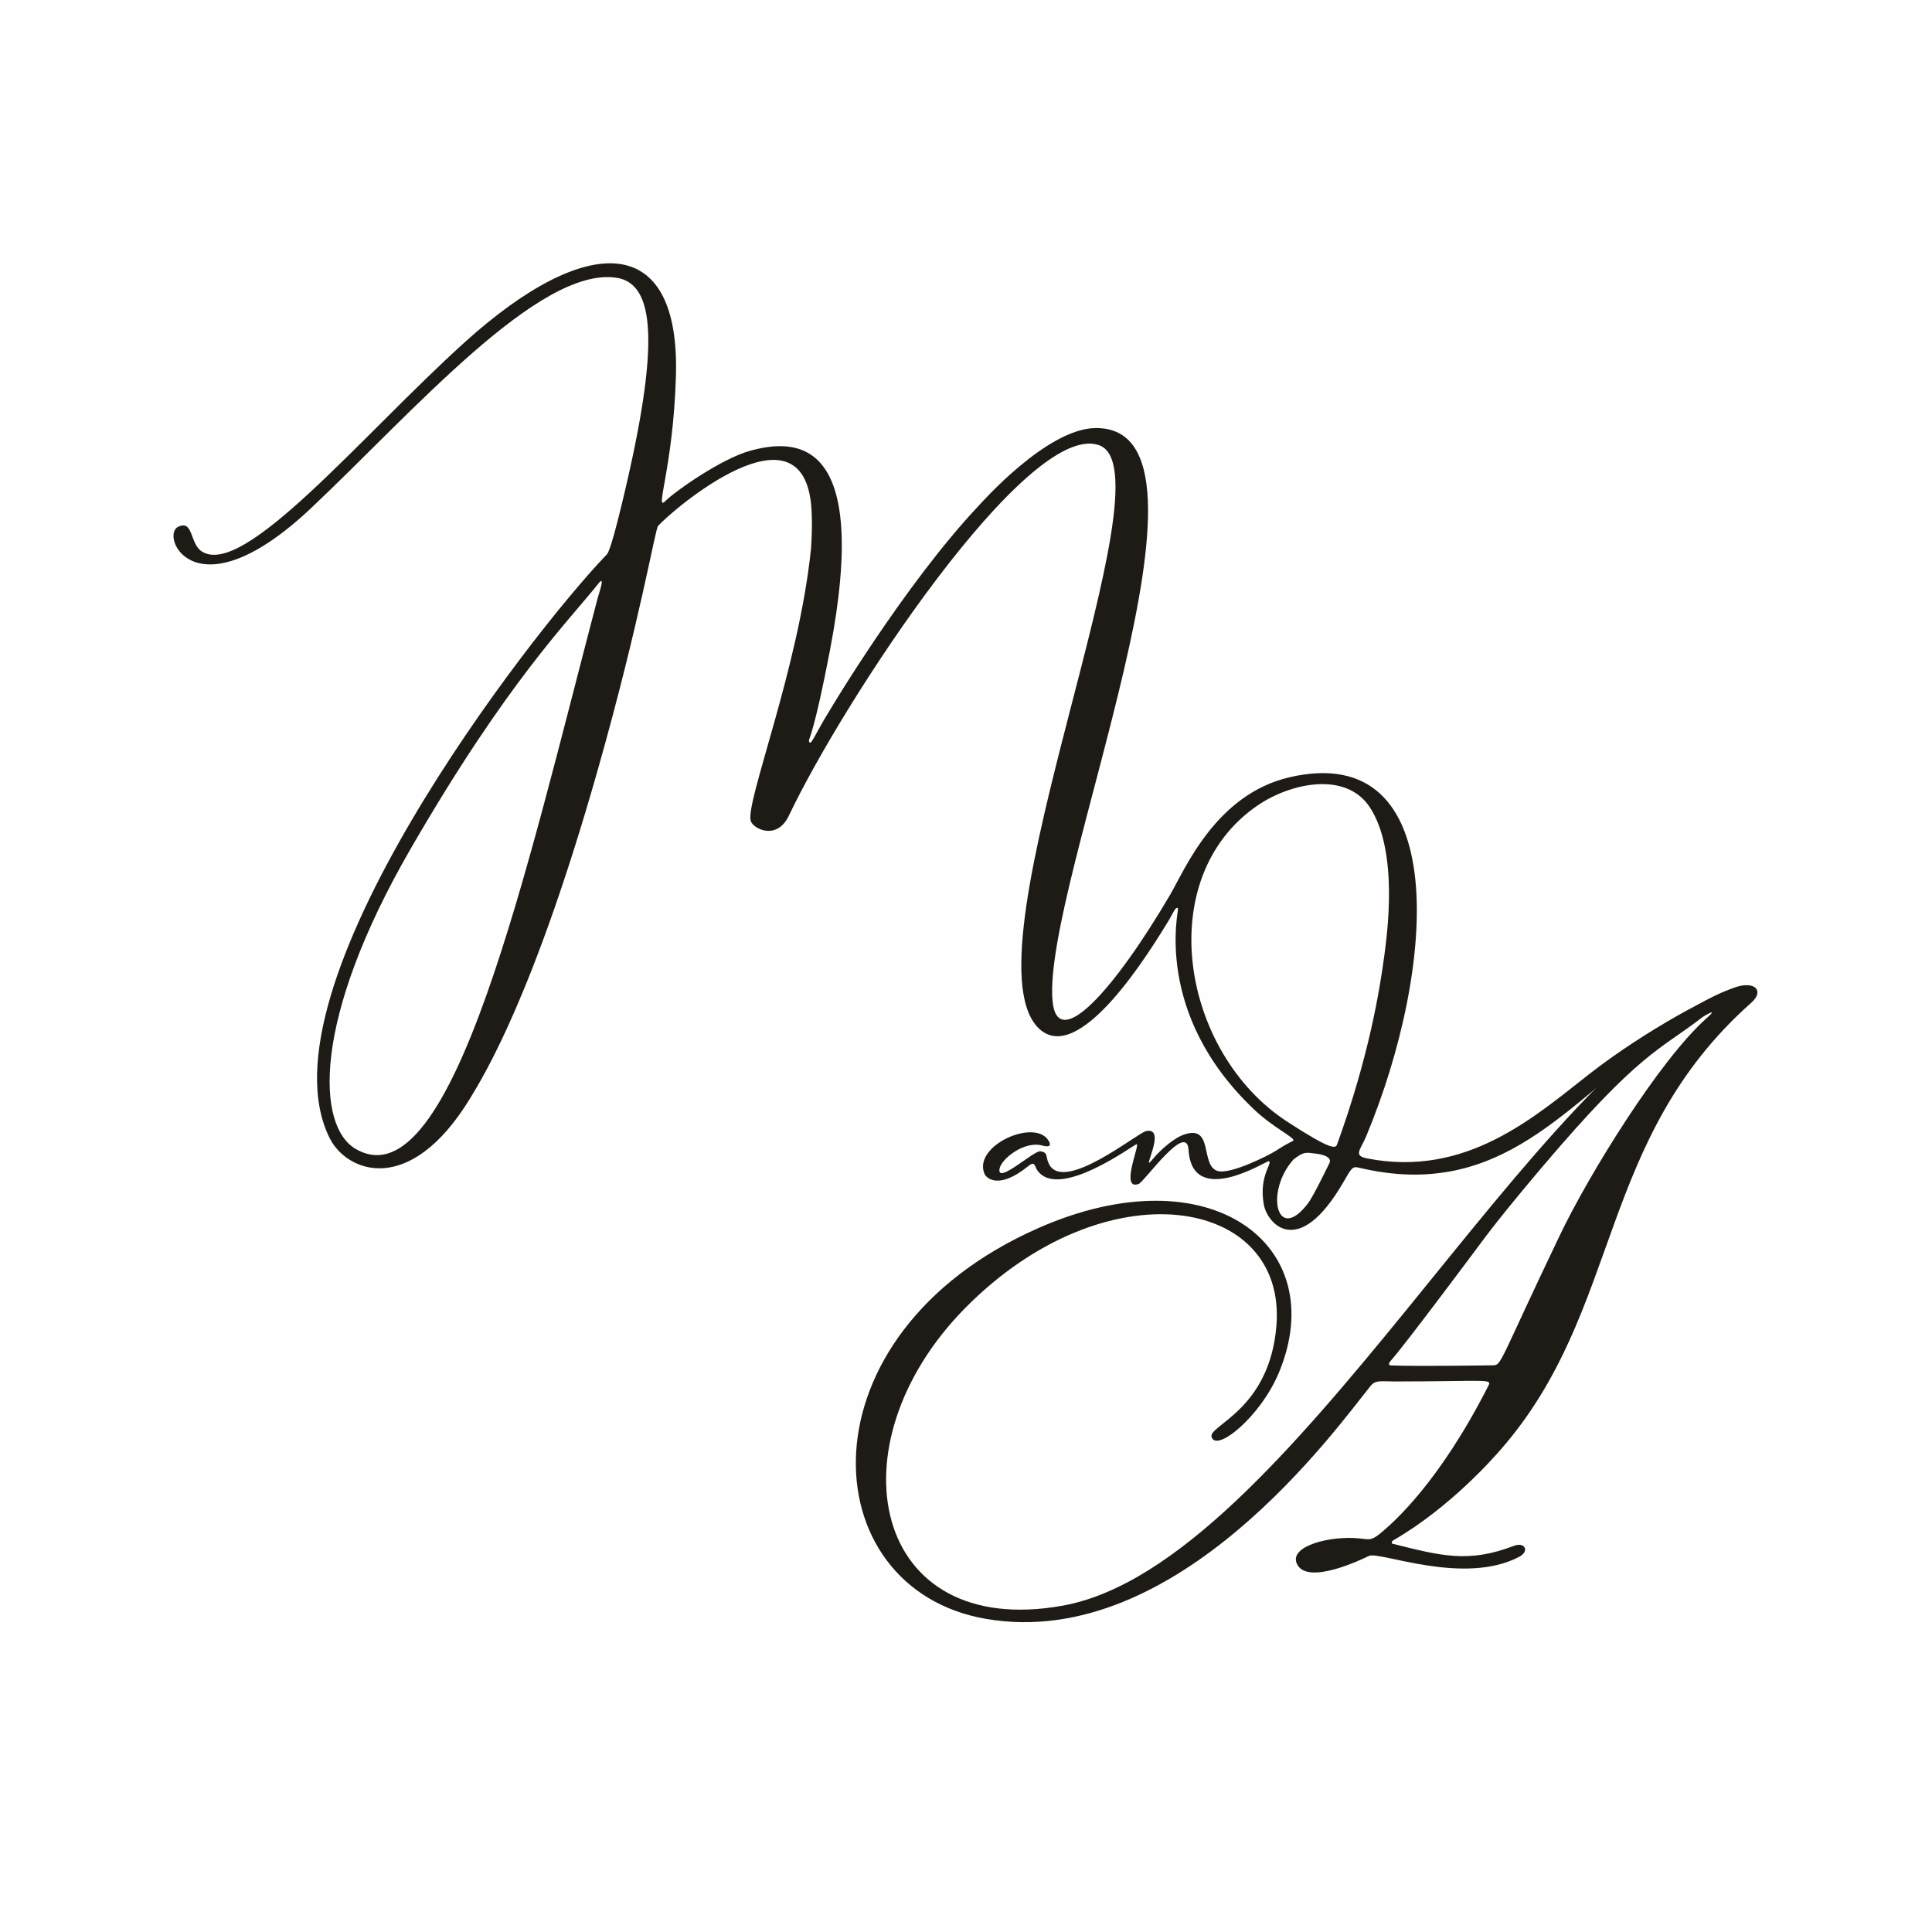
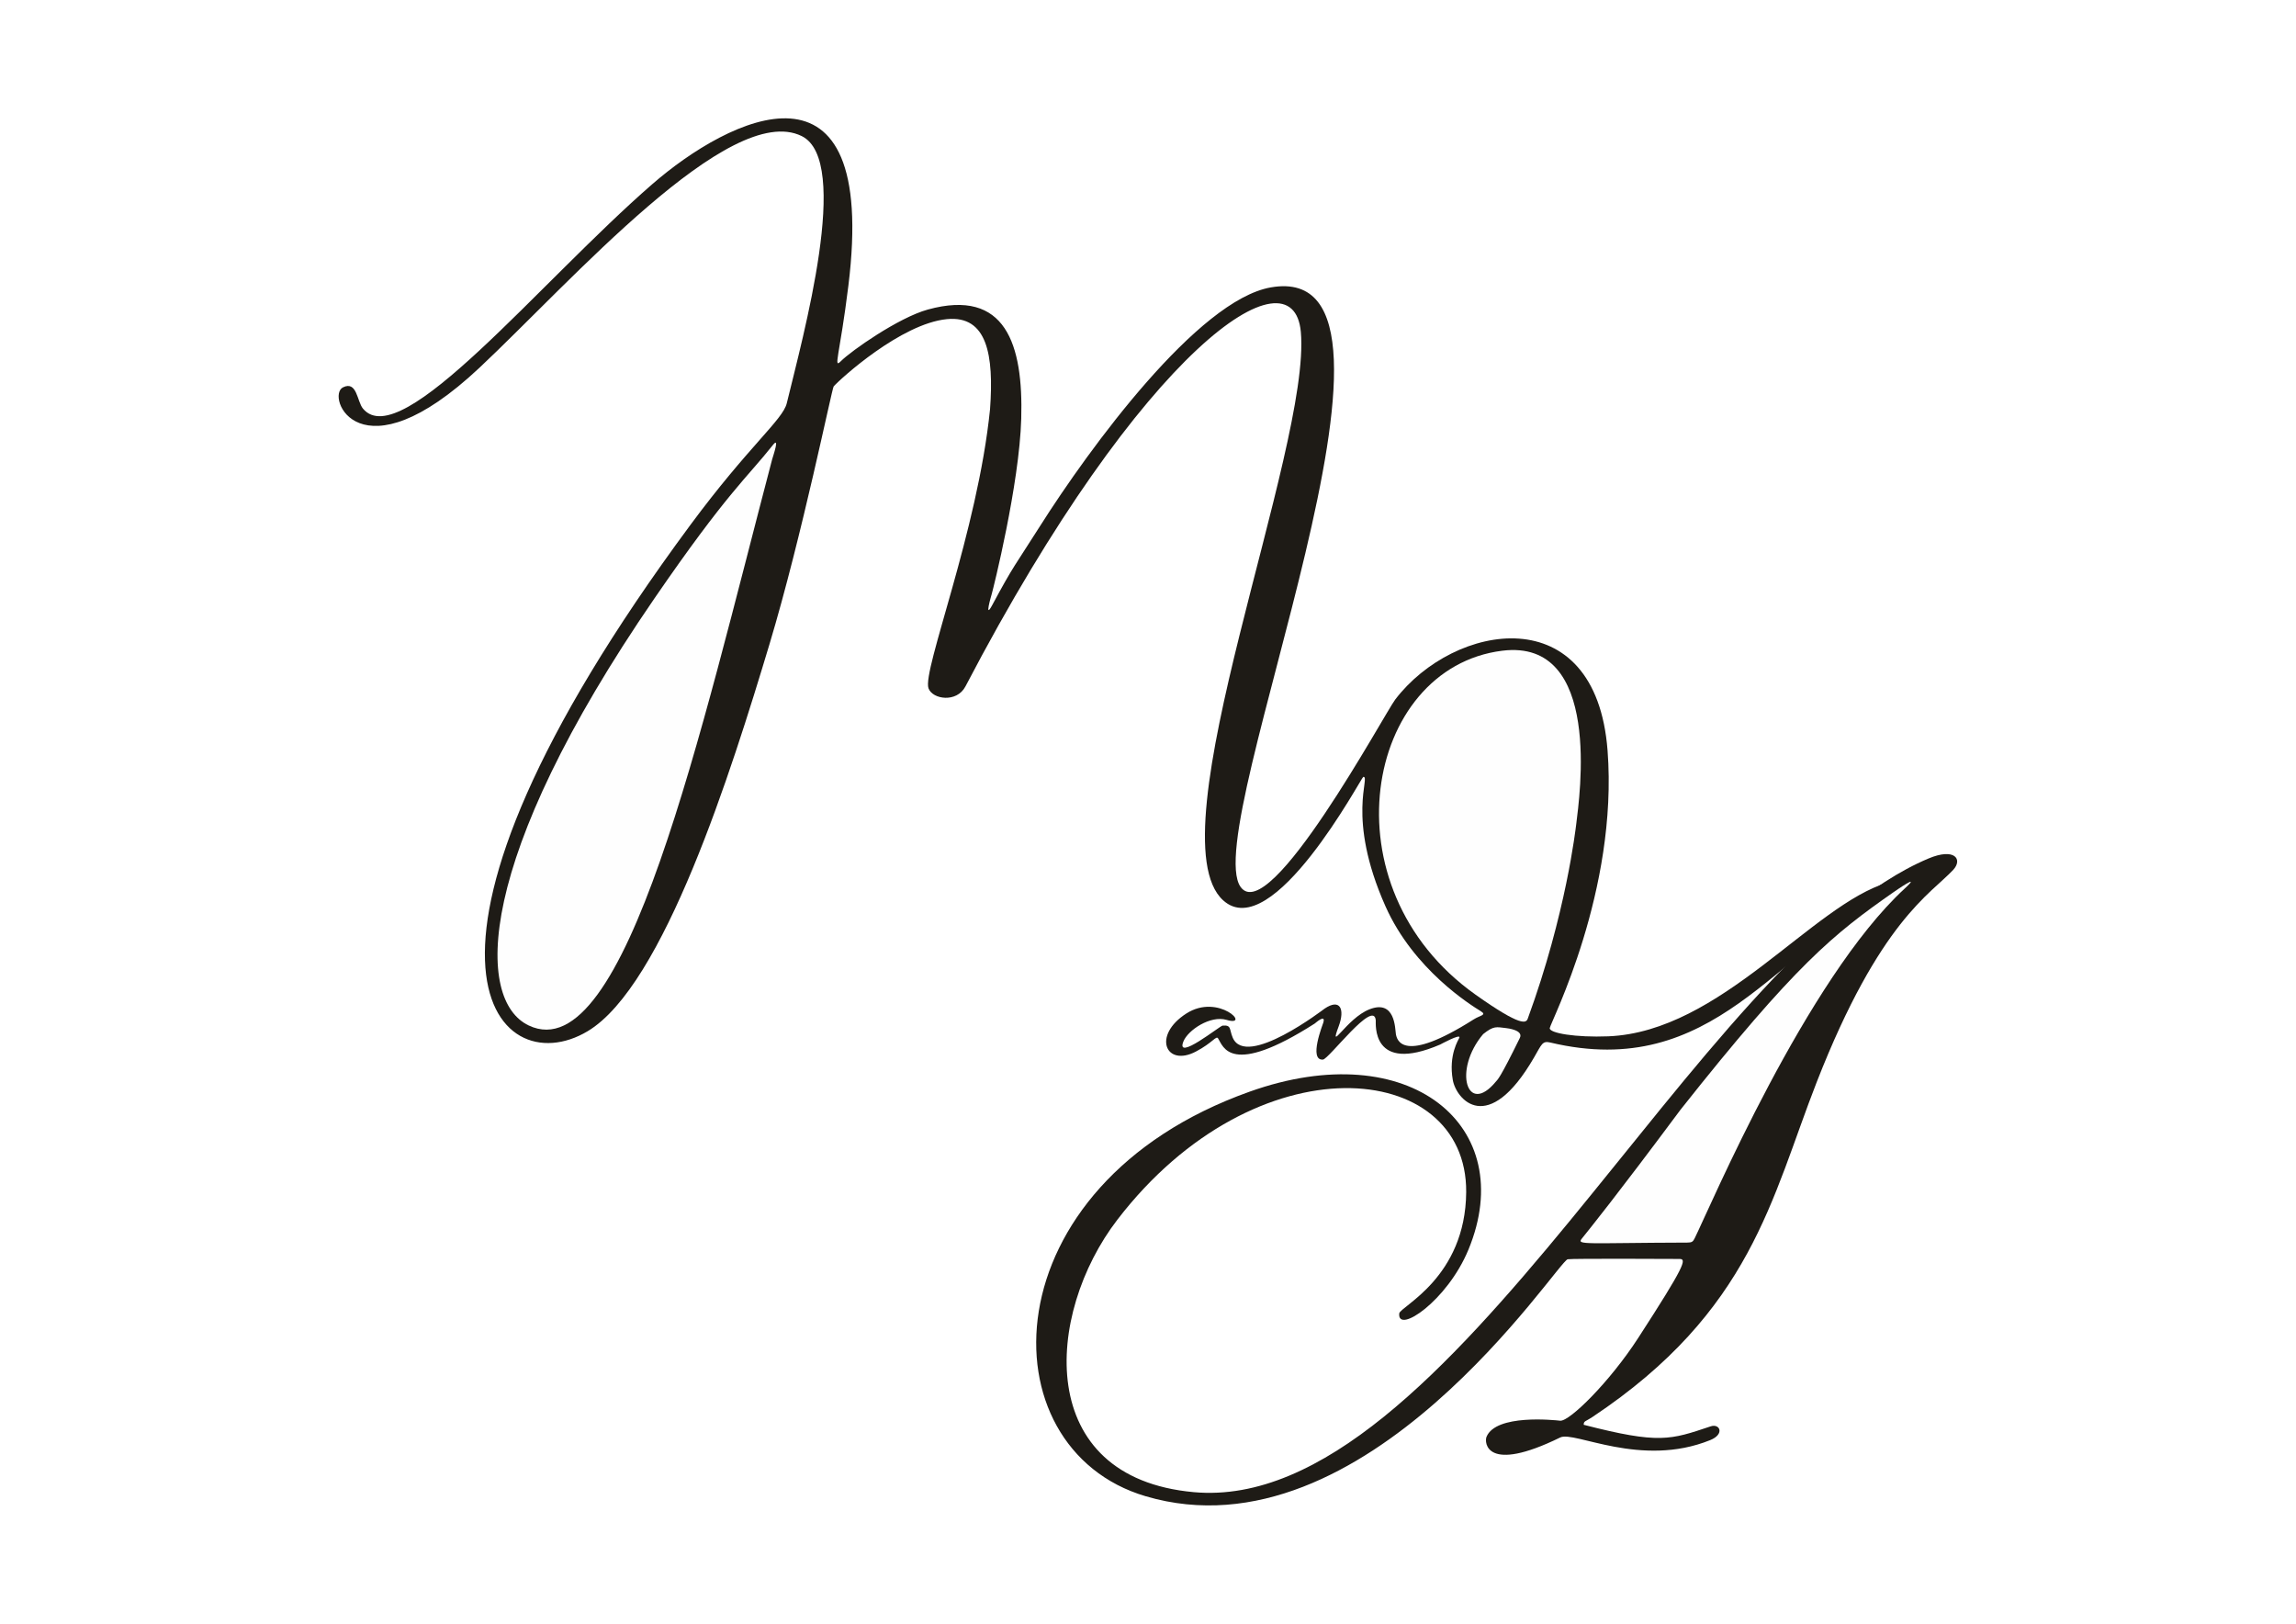
- <svg xmlns="http://www.w3.org/2000/svg" width="100%" height="100%" viewBox="0 0 4267 4267" version="1.1" xml:space="preserve" style="fill-rule:evenodd;clip-rule:evenodd;stroke-linejoin:round;stroke-miterlimit:2;">
-   <g id="Background">
-     <path d="M127.083,0l4139.579,0c4.819,8.952 0,9.741 0,127.083l0,4139.579c-8.951,4.819 -9.741,0 -127.079,0l-4139.583,0c-4.28,-7.947 0,-18.053 0,-27.079l0,-4239.583c8.951,-4.82 9.741,0 127.083,0Z" style="fill:#fefefe;" />
-     <path d="M1791.306,1210.553c0.467,-6.984 3.377,-50.477 0.861,-87.487c-16.826,-247.42 -310.262,6.052 -338.729,38.478c-6.725,7.66 -39.339,208.138 -133.806,540.792c-139.496,491.219 -249.163,670.777 -281.548,723.8c-134.051,219.481 -272.761,161.617 -309.811,87.821c-164.453,-327.562 440.583,-1111.108 610.348,-1287.762c2.596,-2.701 7.674,-1.099 34.421,-111.581c87.045,-359.55 72.907,-489.055 -12.394,-501.305c-170.611,-24.502 -448.083,295.889 -672.584,507.972c-256.216,242.044 -335.401,62.331 -294.854,42.351c33.736,-16.623 25.884,36.024 51.51,53.612c92.054,63.179 355.305,-257.002 581.873,-461.541c268.709,-242.583 475.997,-244.634 466.244,75.511c-6.158,202.142 -47.508,299.584 -23.683,275.716c21.448,-21.487 123.656,-93.754 187.643,-111.359c101.807,-28.011 266.477,-30.536 176.317,440.213c-34.513,180.199 -47.028,197.572 -46.655,199.655c3.096,17.259 11.731,-11.337 46.909,-67.947c0.479,-0.771 164.044,-275.888 326.724,-449.039c8.821,-9.389 151.804,-171.244 258.698,-173.004c318.127,-5.238 -116.955,1006.912 -94.186,1264.787c10.315,116.822 136.75,-24.388 259.614,-233.862c32.813,-55.944 100.518,-222.038 264.185,-259.814c358.957,-82.852 324.561,420.021 168.857,793.208c-12.289,29.454 -29.251,42.543 1.875,48.667c220.437,43.37 371.794,-93.461 492.784,-187.729c125.412,-97.713 286.601,-181.768 301.625,-178.121c30.821,7.484 -95.875,66.726 -143.734,98.588c-204.929,136.431 -348.452,363.969 -668.181,287.831c-14.842,-3.534 -16.179,0.084 -35.049,32.589c-99.025,170.58 -167.798,91.4 -175.382,48.515c-11.452,-64.753 20.911,-91.615 10.904,-95.621c-3.747,-1.5 -169.146,105.092 -177.111,-24.982c-3.866,-63.126 -97.878,70.986 -110.267,75.432c-41.761,14.988 3.546,-87.72 -4.281,-87.944c-4.799,-0.137 -172.675,125.596 -219.533,57.564c-5.917,-8.591 -4.944,-21.264 -19.556,-9.361c-66.316,54.022 -93.208,25.914 -96.777,17.763c-27.047,-61.77 109.153,-123.277 140.64,-74.678c12.519,19.323 -11.469,12.251 -12.808,11.857c-39.02,-11.502 -91.006,28.857 -94.845,51.264c-6.154,35.916 76.166,-41.243 90.526,-38.66c16.887,3.038 10.809,9.784 17.478,25.594c29.878,70.828 196.247,-66.23 215.724,-70.223c47.922,-9.824 -13,95.461 12.949,63.901c22.999,-27.972 51.465,-48.601 66.658,-54.622c71.954,-28.515 38.178,67.079 78.489,78.841c28.332,8.267 113.428,-34.924 128.151,-44.446c34.983,-22.625 36.958,-19.884 38.901,-22.93c3.9,-6.112 -43.65,-27.746 -86.362,-68.178c-224.925,-212.918 -166.026,-441.524 -168.296,-444.259c-5.166,-6.224 -11.737,12.242 -21.636,28.301c-37.004,60.026 -200.181,330.315 -289.355,232.947c-163.058,-178.04 303.968,-1228.652 135.75,-1284.733c-158.407,-52.811 -563.924,565.014 -684.227,818.49c-26.248,55.304 -77.665,29.611 -83.993,12.437c-14.086,-38.226 106.213,-337.801 132.985,-603.308Z" style="fill:#1e1b16;" />
-     <path d="M3074.03,3409.053c109.061,27.447 169.042,43.558 269.558,5.107c24.462,-9.358 34.921,11.993 11.938,24.092c-122.957,64.724 -309.424,-13.002 -332.138,-1.865c-11.526,5.651 -138.82,68.065 -159.658,16.074c-15.354,-38.308 74.994,-61.253 138.367,-54.731c23.953,2.465 26.754,6.27 53.607,-17.109c23.9,-20.808 124.055,-108.004 232.007,-321.053c7.472,-14.746 -8.302,-8.73 -206.464,-8.472c-30.084,0.039 -43.016,-3.879 -53.908,9.527c-73.494,90.461 -426.345,587.926 -849.955,514.774c-385.484,-66.569 -416.925,-627.907 115.464,-862.87c379.713,-167.581 648.125,37.018 532.221,317.888c-40.943,99.217 -139.806,178.482 -149.229,142.897c-6.74,-25.452 128.661,-59.702 143.321,-246.195c22.418,-285.183 -378.194,-352.116 -688.031,-37.649c-297.699,302.148 -205.934,733.351 216.442,656.667c500.454,-90.859 1039.196,-1209.261 1483.58,-1365.162c45.426,-15.936 65.631,7.983 37.207,33.183c-343.32,304.387 -284.081,678.885 -554.132,987.619c-16.185,18.503 -110.702,126.56 -234.42,198.669c-5.016,2.923 -5.725,2.622 -5.777,8.608Z" style="fill:#1e1b16;" />
-     <path d="M1320.477,1319.156c-156.737,595.639 -321.071,1340.256 -534.159,1218.882c-87.019,-49.565 -98.927,-283.981 121.185,-664.412c214.416,-370.586 348.125,-501.441 414.642,-585.467c14.972,-18.912 1.326,20.872 -1.669,30.997Z" style="fill:#fefefe;" />
-     <path d="M3057.968,2106.456c-10.459,78.332 -33.839,225.05 -104.857,421.041c-3.285,9.065 -11.422,14.007 -109.713,-49.881c-235.959,-153.369 -299.236,-539.869 -65.35,-699.102c71.882,-48.938 194.136,-75.966 247.086,4.064c65.447,98.92 37.143,288.053 32.833,323.877Z" style="fill:#fefefe;" />
-     <path d="M3277.62,2735.834c41.917,-56.27 116.23,-144 126.631,-156.279c218.941,-258.469 260.624,-259.146 355.775,-333.139c0.62,-0.482 39.301,-24.375 9.625,1.934c-104.255,92.427 -259.76,344.448 -324.413,479.443c-133.11,277.936 -128.374,287.336 -147.309,287.618c-18.025,0.268 -170.069,2.529 -225.337,0.275c-9.883,-0.403 -1.581,-9.69 -1.028,-10.307c31.758,-35.525 189.844,-247.777 206.057,-269.546Z" style="fill:#fefefe;" />
-     <path d="M2856.703,2560.892c23.122,-18.475 28.299,-15.436 49.553,-13.03c2.907,0.329 38.072,4.31 29.808,21.192c-40.422,82.575 -45.869,87.209 -51.94,94.558c-65.666,79.483 -89.438,-33.655 -27.421,-102.72Z" style="fill:#fefefe;" />
+ <svg xmlns="http://www.w3.org/2000/svg" width="100%" height="100%" viewBox="0 0 4961 3508" version="1.1" xml:space="preserve" style="fill-rule:evenodd;clip-rule:evenodd;stroke-linejoin:round;stroke-miterlimit:2;">
+   <g id="Layer1">
+     <path d="M2139.218,883.735c8.435,-116.318 -5.826,-202.765 -93.198,-194.287c-99.358,9.641 -230.882,129.572 -244.67,145.278c-3.807,4.337 -68.011,321.801 -138.796,557.224c-82.61,274.751 -228.244,737.353 -392.763,835.805c-198.15,118.576 -467.536,-162.267 222.13,-1093.964c126.62,-171.057 199.372,-226.615 208.093,-262.687c34.969,-144.641 140.134,-523.976 32.269,-577.119c-155.383,-76.554 -498.846,315.089 -696.306,500.479c-259.752,243.874 -332.876,61.087 -294.854,42.351c30.363,-14.961 30.25,30.495 43.189,45.998c82.301,98.611 380.406,-272.367 625.307,-485.159c165.096,-143.451 488.553,-307.242 423.526,219.256c-18.82,152.375 -33.46,180.618 -16.077,163.203c21.914,-21.955 124.186,-93.899 187.643,-111.359c168.647,-46.402 206.391,75.431 201.899,235.607c-4.003,142.752 -60.818,369.004 -63.901,379.479c-0.528,1.793 -16.74,56.879 1.26,23.327c46.869,-87.365 49.326,-85.47 102.275,-169.13c108.962,-172.16 342.166,-489.523 499.545,-517.142c377.554,-66.258 -156.645,1166.092 -65.259,1295.135c62.264,87.921 310.96,-374.366 334.19,-404.826c126.558,-165.952 433.388,-221.507 458.757,110.056c23.199,303.193 -122.729,586.494 -124.886,599.713c-1.795,11.004 56.558,20.662 126.462,17.845c243.345,-9.807 440.344,-284.129 604.535,-332.46c14.337,-4.22 22.923,11.051 2.819,21.135c-244.922,122.857 -378.652,409.044 -732.866,324.694c-17.026,-4.055 -18.35,3.823 -35.049,32.589c-99.697,171.737 -168.018,90.154 -175.382,48.515c-9.652,-54.576 12.571,-87.379 14.166,-91.468c3.893,-9.98 -41.292,14.678 -41.627,14.822c-149.872,64.267 -138.491,-46.32 -139.04,-52.506c-4.145,-46.663 -101.453,84.174 -114.182,84.986c-31.485,2.009 -0.084,-76.373 1.025,-80.358c5.318,-19.097 -17.105,1.427 -18.728,2.464c-182.907,116.771 -197.722,49.427 -208.822,32.015c-4.192,-6.576 -11.752,9.54 -48.188,28.63c-64.78,33.942 -94.774,-34.784 -20.171,-82.468c69.767,-44.593 141.168,29.945 86.779,13.912c-35.193,-10.374 -83.466,22.213 -93.235,46.414c-17.931,44.419 78.905,-33.525 84.442,-34.021c19.727,-1.768 14.272,7.599 21.953,25.806c28.781,68.227 198.107,-62.192 198.694,-62.589c33.22,-22.451 44.375,0.818 30.346,38.266c-22.326,59.595 16.873,-17.036 66.292,-36.62c56.253,-22.292 55.437,42.441 57.256,53.146c2.297,13.512 14.867,65.898 168.378,-31.598c13.846,-8.794 28.9,-9.045 14.968,-17.654c-20.843,-12.88 -144.84,-89.503 -205.881,-226.735c-86.111,-193.595 -30.776,-281.489 -47.947,-279.32c-3.768,0.476 -196.326,363.707 -302.844,266.492c-152.593,-139.265 190.749,-976.155 167.993,-1227.784c-16.571,-183.242 -339.95,29.657 -724.629,765.697c-18.832,36.032 -71.006,28.286 -79.872,4.227c-14.032,-38.08 106.287,-338.542 132.985,-603.308Z" style="fill:#1e1b16;" />
+     <path d="M3421.943,3078.068c163.452,42.024 187.072,32.561 274.466,3.317c19.517,-6.531 30.96,16.787 -1.242,29.812c-149.611,60.513 -293.789,-20.543 -323.867,-5.795c-160.944,78.912 -164.243,10.55 -159.402,-1.248c20.393,-49.705 146.196,-36.31 159.159,-34.93c19.919,2.121 106.886,-83.438 168.537,-178.601c101.494,-156.663 105.133,-170.751 89.698,-170.828c-19.352,-0.097 -231.664,-1.16 -241.896,0.645c-21.837,3.853 -437.095,652.261 -912.039,511.943c-349.814,-103.35 -340.456,-672.495 224.579,-873.947c346.157,-123.415 582.978,74.59 473.044,340.994c-45.984,111.434 -154.178,183.546 -149.618,138.122c1.511,-15.052 143.321,-76.978 144.652,-262.284c2.068,-287.741 -453.564,-330.94 -753.727,59.774c-156.775,204.07 -180.433,557.147 165.006,588.53c553.685,50.302 1084.396,-1156.981 1587.49,-1368.852c57.053,-24.027 74.477,1.894 53.655,24.352c-48.165,51.951 -158.636,109.455 -295.107,458.826c-98.011,250.913 -140.77,494.457 -484.658,723.401c-15.343,10.215 -18.657,8.098 -18.733,16.768Z" style="fill:#1e1b16;" />
+     <path d="M1668.389,992.339c-153.66,583.943 -316.96,1322.404 -526.023,1223.017c-114.783,-54.567 -117.647,-355.901 271.599,-922.439c157.621,-229.414 200.045,-260.775 256.093,-331.576c14.972,-18.912 1.326,20.872 -1.669,30.997Z" style="fill:#fefefe;" />
+     <path d="M3405.88,1779.639c-1.287,9.628 -21.943,194.607 -104.857,421.041c-3.41,9.312 -13.211,18.762 -112.645,-51.722c-328.094,-232.572 -239.301,-706.32 57.62,-743.175c216.961,-26.931 166.723,316.986 159.882,373.857Z" style="fill:#fefefe;" />
+     <path d="M3625.532,2404.85c5.042,-6.769 4.993,-6.739 5.446,-7.311c248.844,-314.291 330.909,-379.638 459.791,-469.667c1.684,-1.176 64.847,-45.298 24.405,-7.972c-211.939,195.611 -419.539,686.459 -453.356,755.022c-3.738,7.578 -5.946,9.473 -15.977,9.505c-219.741,0.701 -239.564,5.773 -228.097,-8.437c17.162,-21.267 75.848,-93.993 207.788,-271.14Z" style="fill:#fefefe;" />
+     <path d="M3204.616,2234.075c23.122,-18.475 28.299,-15.436 49.553,-13.03c2.907,0.329 38.072,4.31 29.808,21.192c-43.69,89.249 -47.635,89.347 -51.94,94.558c-61.983,75.026 -93.166,-24.716 -27.421,-102.72Z" style="fill:#fefefe;" />
  </g>
</svg>
